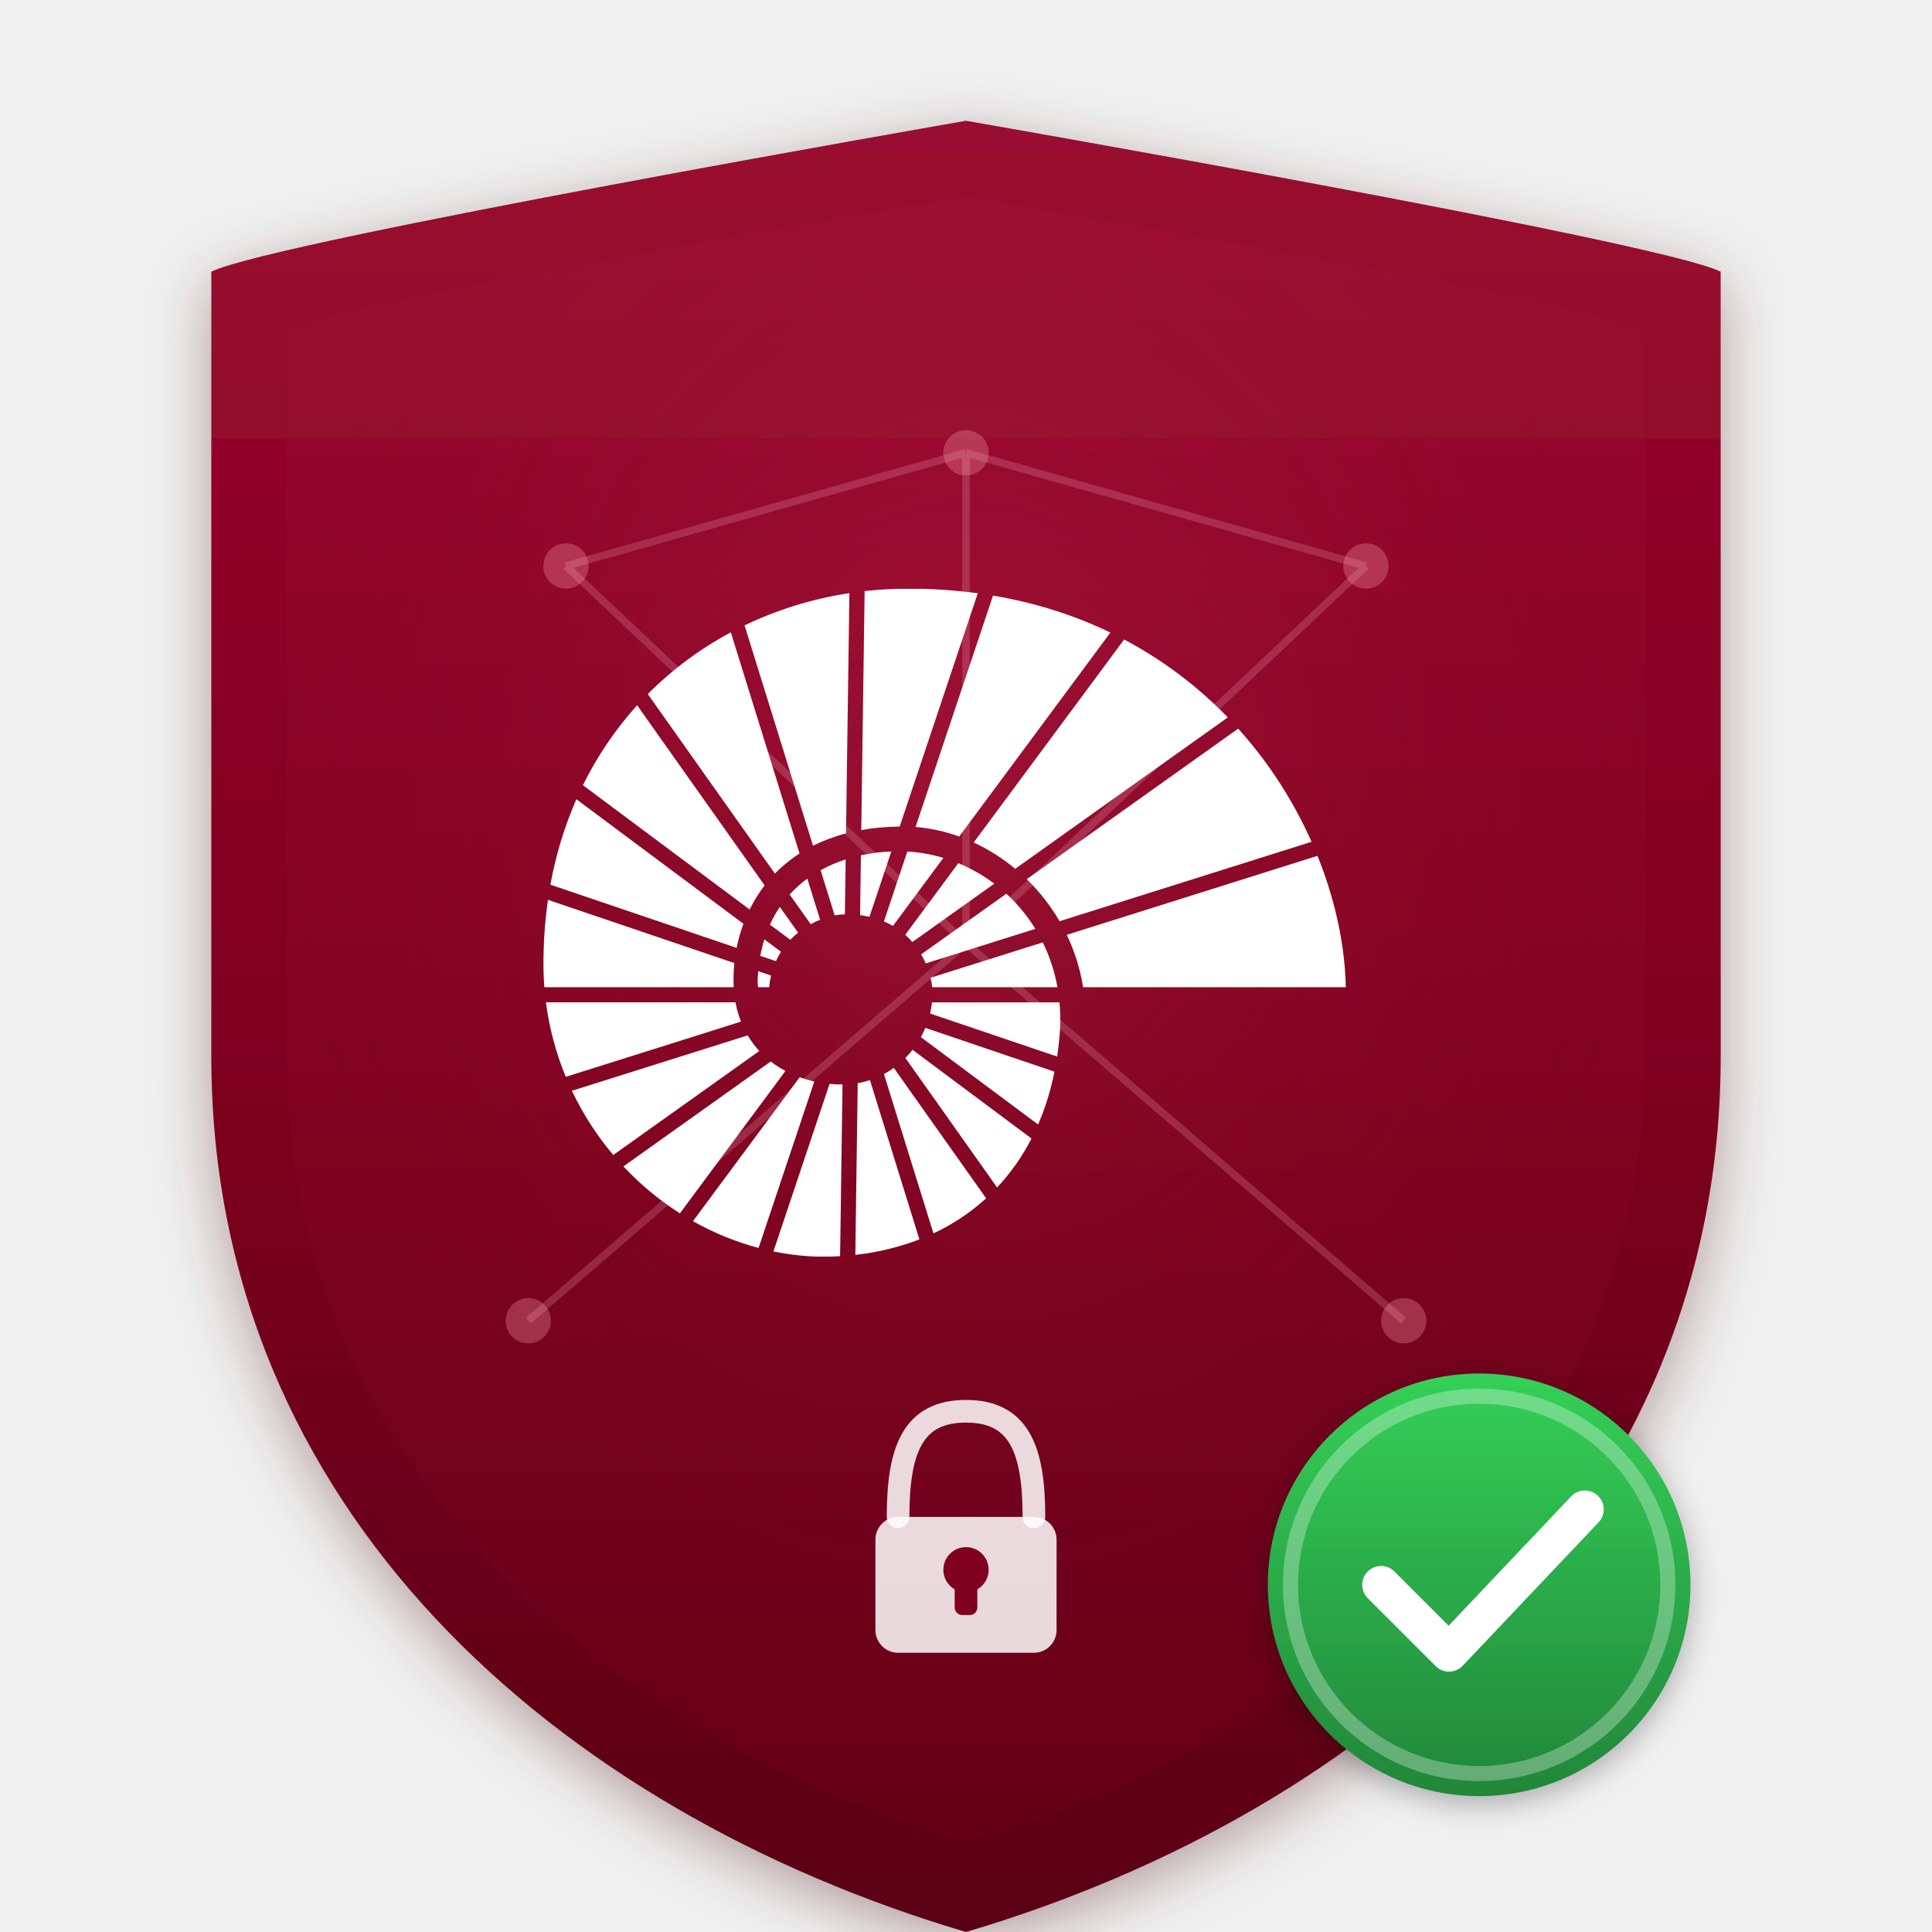
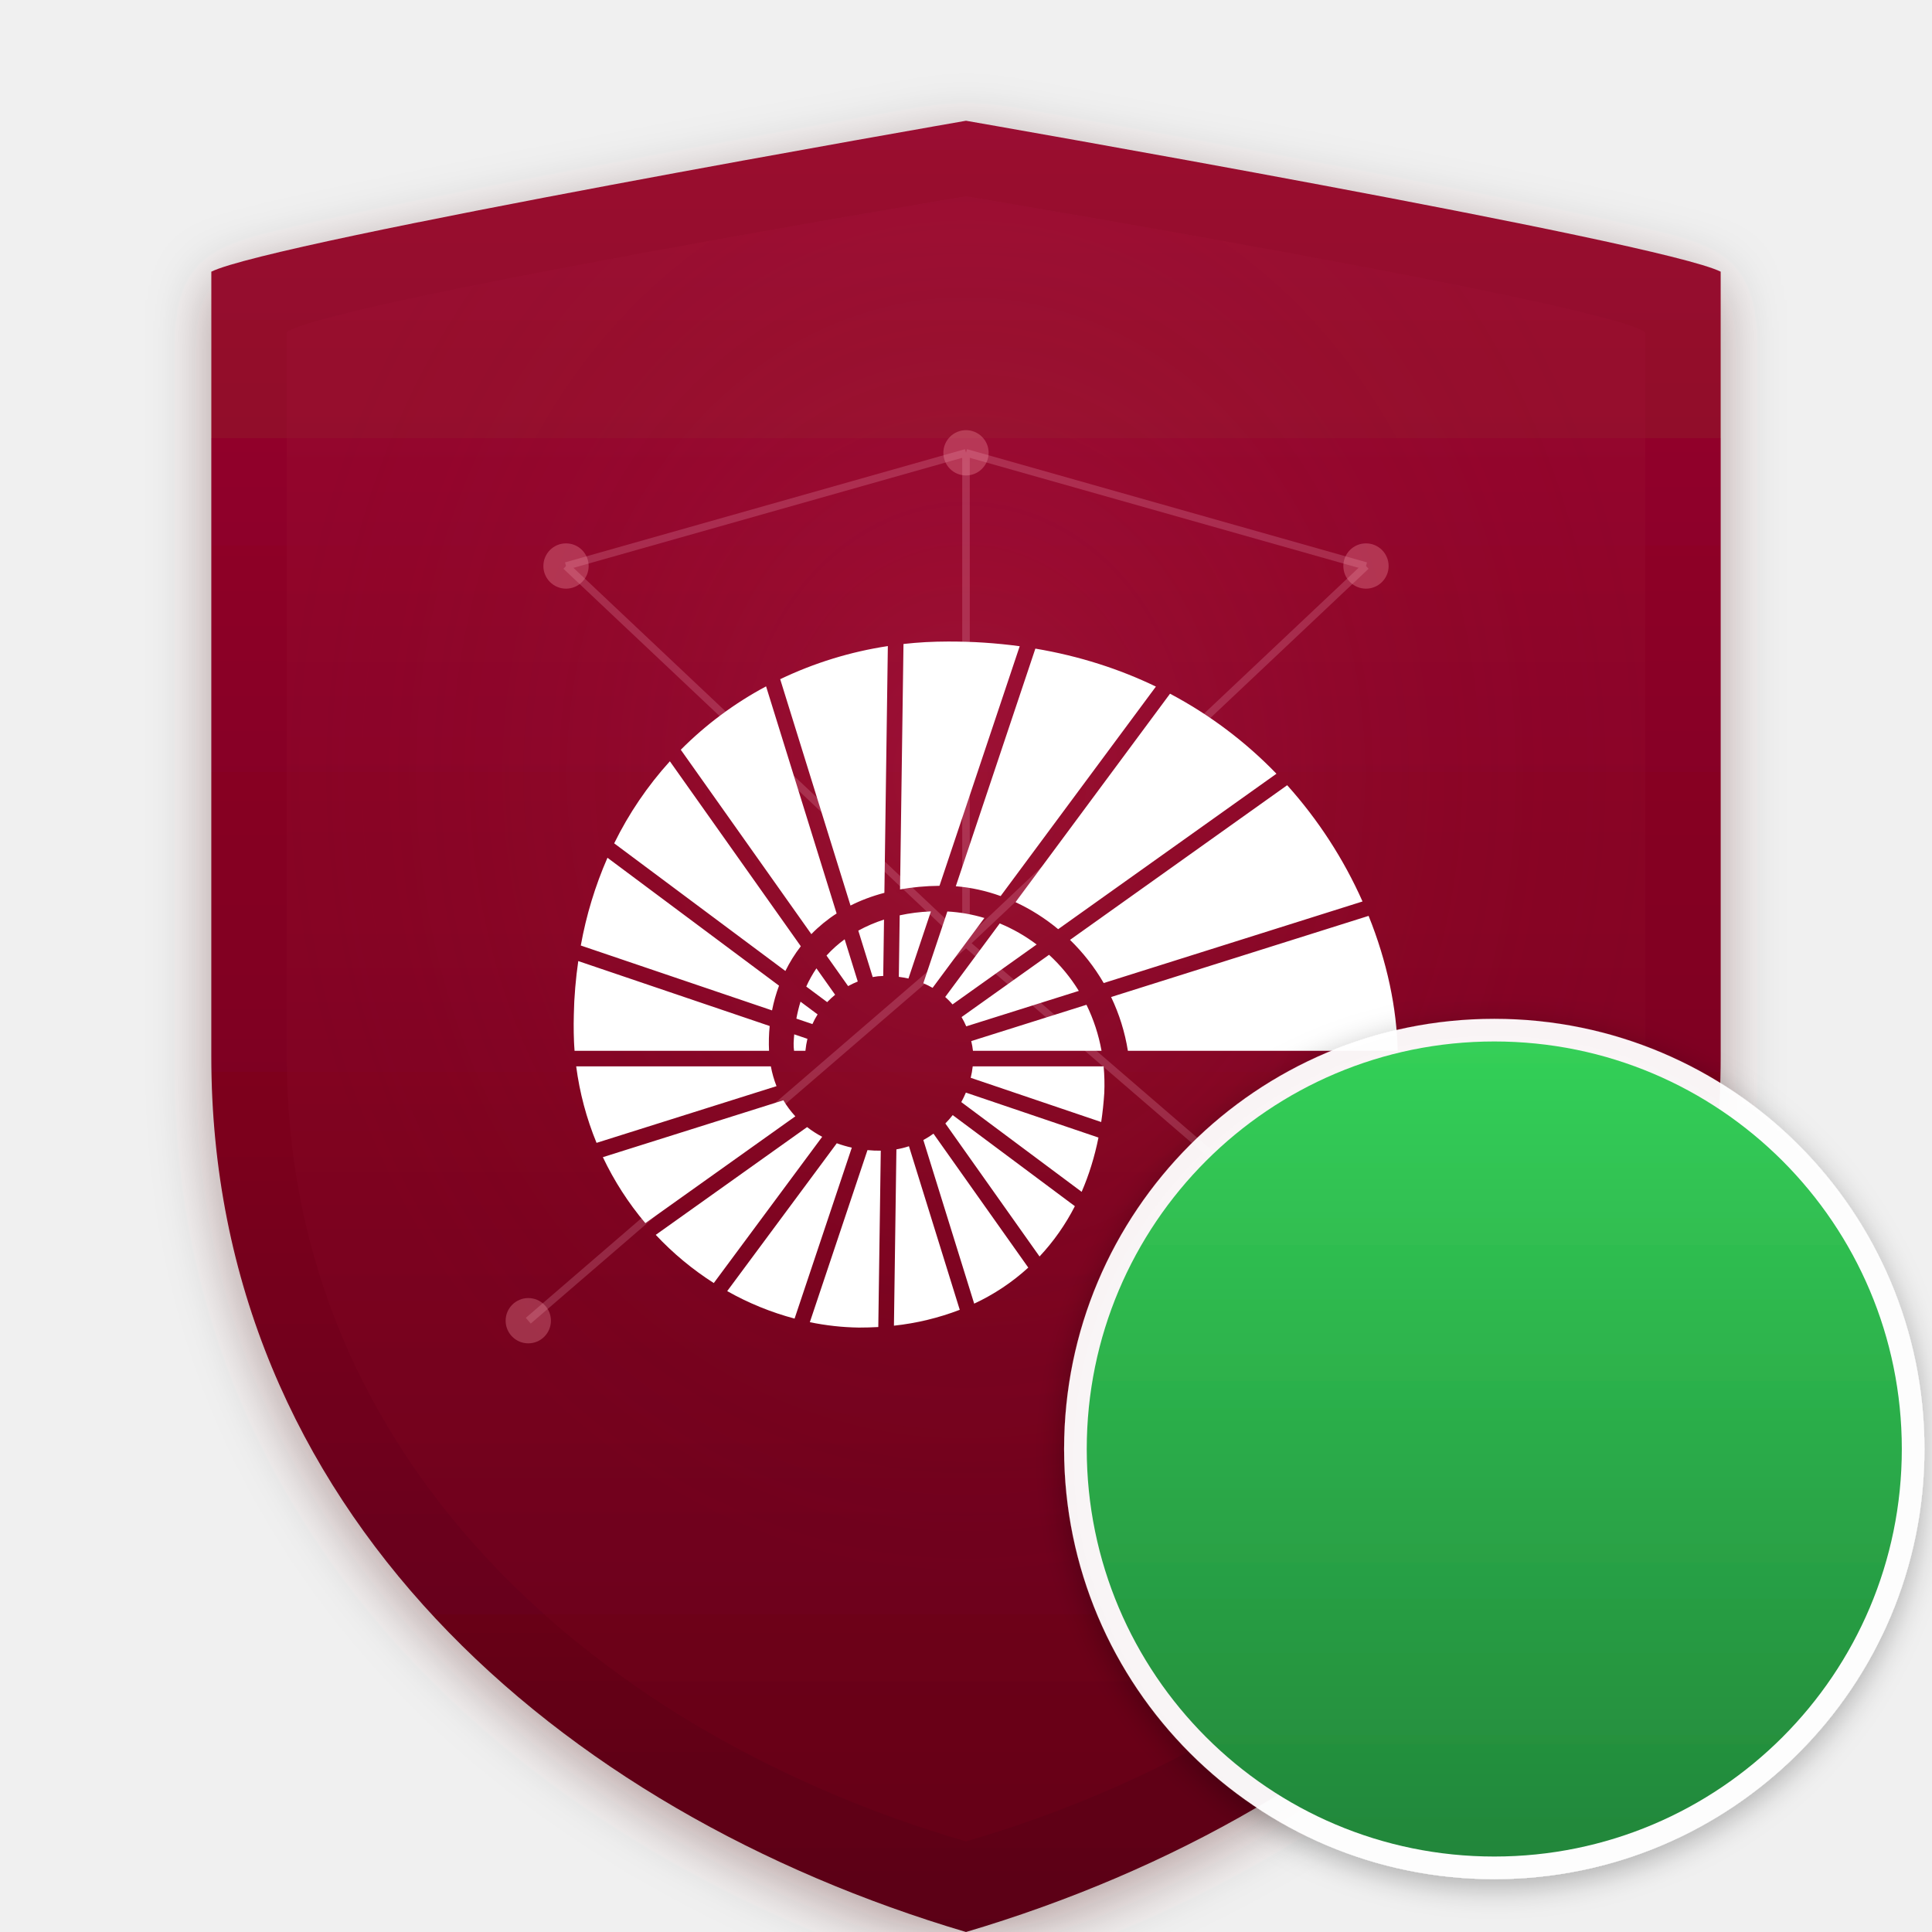
<svg xmlns="http://www.w3.org/2000/svg" xmlns:xlink="http://www.w3.org/1999/xlink" viewBox="0 0 256 256" width="256" height="256">
  <defs>
    <linearGradient id="shieldGrad" x1="0%" y1="0%" x2="0%" y2="100%">
      <stop offset="0%" stop-color="#9a0a30" />
      <stop offset="50%" stop-color="#800020" />
      <stop offset="100%" stop-color="#5a0016" />
    </linearGradient>
    <linearGradient id="innerShieldGrad" x1="0%" y1="0%" x2="0%" y2="100%">
      <stop offset="0%" stop-color="#a01035" />
      <stop offset="100%" stop-color="#700018" />
    </linearGradient>
    <radialGradient id="glowGrad" cx="50%" cy="35%" r="50%">
      <stop offset="0%" stop-color="#ff6080" stop-opacity="0.15" />
      <stop offset="100%" stop-color="#800020" stop-opacity="0" />
    </radialGradient>
    <linearGradient id="badgeGrad" x1="0%" y1="0%" x2="0%" y2="100%">
      <stop offset="0%" stop-color="#34d058" />
      <stop offset="100%" stop-color="#22863a" />
    </linearGradient>
    <filter id="dropShadow" x="-20%" y="-20%" width="140%" height="140%">
      <feDropShadow dx="0" dy="2" stdDeviation="4" flood-color="#400010" flood-opacity="0.35" />
    </filter>
    <filter id="badgeShadow" x="-30%" y="-30%" width="160%" height="160%">
      <feDropShadow dx="0" dy="1" stdDeviation="2" flood-color="#000000" flood-opacity="0.3" />
    </filter>
    <path id="schoolA" d="M 0,47.85 H 224.681 V 0 H 0 Z" />
    <mask id="schoolMask" fill="#ffffff">
      <use xlink:href="#schoolA" />
    </mask>
  </defs>
  <path d="M128 16 C128 16, 220 32, 228 36 L228 140 C228 200, 182 240, 128 256 C74 240, 28 200, 28 140 L28 36 C36 32, 128 16, 128 16 Z" fill="url(#shieldGrad)" filter="url(#dropShadow)" />
  <path d="M128 26 C128 26, 212 40, 218 44 L218 140 C218 194, 176 230, 128 244 C80 230, 38 194, 38 140 L38 44 C44 40, 128 26, 128 26 Z" fill="url(#innerShieldGrad)" opacity="0.4" />
  <path d="M128 26 C128 26, 212 40, 218 44 L218 140 C218 194, 176 230, 128 244 C80 230, 38 194, 38 140 L38 44 C44 40, 128 26, 128 26 Z" fill="url(#glowGrad)" />
  <g opacity="0.2" stroke="#ffc0d0" stroke-width="1">
    <line x1="128" y1="125" x2="75" y2="75" />
    <line x1="128" y1="125" x2="181" y2="75" />
    <line x1="128" y1="125" x2="70" y2="175" />
    <line x1="128" y1="125" x2="186" y2="175" />
    <line x1="128" y1="125" x2="128" y2="60" />
    <line x1="75" y1="75" x2="128" y2="60" />
    <line x1="181" y1="75" x2="128" y2="60" />
  </g>
  <g opacity="0.3" fill="#ffa0b0">
    <circle cx="75" cy="75" r="3" />
    <circle cx="181" cy="75" r="3" />
    <circle cx="128" cy="60" r="3" />
    <circle cx="70" cy="175" r="3" />
    <circle cx="186" cy="175" r="3" />
  </g>
-   <g transform="translate(72, 78) scale(1.85)">
+   <g transform="translate(76, 85) scale(1.90)">
    <g fill="none" fill-rule="evenodd">
      <path fill="#ffffff" d="m 24.394,34.769 3.545,11.409 a 14.927,14.927 0 0 0 3.773,-2.513 L 25.1,34.325 a 6.38,6.38 0 0 1 -0.706,0.444 m -1.879,0.65 -0.172,12.297 a 18.271,18.271 0 0 0 4.59,-1.107 L 23.39,35.201 a 6.06,6.06 0 0 1 -0.874,0.218 m 3.413,-1.806 6.568,9.277 a 15.343,15.343 0 0 0 2.464,-3.508 l -8.52,-6.352 a 6.84,6.84 0 0 1 -0.512,0.583 M 17.02,26.008 15.828,25.12 c -0.116,0.373 -0.212,0.768 -0.29,1.181 l 1.12,0.38 c 0.107,-0.238 0.228,-0.463 0.361,-0.673 m 3.478,9.464 -4.019,12 c 1.118,0.23 2.26,0.357 3.414,0.379 0.46,0 0.914,-0.013 1.36,-0.04 l 0.173,-12.3 a 8.378,8.378 0 0 1 -0.928,-0.04 m -5.108,-8.073 c -0.02,0.2 -0.033,0.405 -0.042,0.615 -0.007,0.181 0.009,0.37 0.03,0.533 h 0.792 c 0.03,-0.292 0.077,-0.572 0.14,-0.836 z m -0.756,4.599 -12.589,3.967 a 21.163,21.163 0 0 0 2.962,4.6 l 10.46,-7.449 a 6.638,6.638 0 0 1 -0.833,-1.118 m 3.724,2.997 -7.642,10.31 a 19.99,19.99 0 0 0 4.699,1.918 L 19.405,35.299 A 8.507,8.507 0 0 1 18.357,34.994 M 13.678,26.817 0.328,22.288 c -0.174,1.2 -0.28,2.444 -0.315,3.729 -0.03,0.855 -0.01,1.7 0.057,2.529 h 13.563 a 11.522,11.522 0 0 1 0.045,-1.729 m 2.608,7.049 -10.554,7.516 a 21.059,21.059 0 0 0 4.047,3.361 l 7.56,-10.2 A 7.26,7.26 0 0 1 16.286,33.866 M 18.346,18.969 13.426,3.13 A 24.952,24.952 0 0 0 7.478,7.55 l 9.105,12.86 a 9.985,9.985 0 0 1 1.763,-1.441 m 9.04,7.871 7.85,-2.472 A 11.73,11.73 0 0 0 33.16,21.85 l -6.101,4.344 c 0.126,0.215 0.234,0.432 0.327,0.645 m -0.346,5.284 8.394,6.258 c 0.506,-1.166 0.9,-2.43 1.173,-3.785 L 27.36,31.46 a 7.076,7.076 0 0 1 -0.321,0.664 m 0.659,-1.695 9.099,3.084 c 0.098,-0.655 0.17,-1.328 0.215,-2.022 a 13.61,13.61 0 0 0 -0.045,-1.86 h -9.13 c -0.03,0.268 -0.076,0.535 -0.14,0.798 m -9.455,-5.792 -1.305,-1.842 a 8.31,8.31 0 0 0 -0.709,1.27 l 1.459,1.086 c 0.177,-0.187 0.363,-0.357 0.555,-0.514 m 8.188,0.673 5.865,-4.178 a 11.699,11.699 0 0 0 -2.573,-1.47 l -3.803,5.13 c 0.186,0.165 0.355,0.338 0.51,0.518 M 21.57,23.327 h 0.026 l 0.055,-3.933 c -0.611,0.198 -1.215,0.452 -1.793,0.771 l 1.004,3.238 a 4.03,4.03 0 0 1 0.708,-0.076 m -1.75,0.387 -0.914,-2.945 a 8.216,8.216 0 0 0 -1.266,1.135 l 1.507,2.129 c 0.225,-0.124 0.45,-0.23 0.673,-0.319 m 5.218,0.442 3.613,-4.873 a 11.155,11.155 0 0 0 -2.583,-0.454 l -1.676,5.006 c 0.23,0.095 0.445,0.204 0.646,0.32 m -1.683,-0.65 1.566,-4.68 -0.084,0.004 c -0.668,0.028 -1.377,0.114 -2.093,0.269 l -0.06,4.29 c 0.233,0.029 0.457,0.069 0.671,0.117 M 13.759,29.63 H 0.183 a 21.214,21.214 0 0 0 1.42,5.336 l 12.55,-3.955 a 7.565,7.565 0 0 1 -0.394,-1.38 m 24.899,-1.085 h 18.817 c -0.063,-2.948 -0.733,-6.195 -2.029,-9.41 l -17.958,5.659 a 13.68,13.68 0 0 1 1.17,3.75 M 14.329,24.003 2.364,15.083 a 27.426,27.426 0 0 0 -1.86,6.12 l 13.338,4.525 a 11.12,11.12 0 0 1 0.487,-1.725 M 25.52,17.038 31.114,0.33 A 36.957,36.957 0 0 0 26.131,0 c -1.05,0 -2.092,0.059 -3.122,0.174 l -0.24,17.116 c 0.849,-0.151 1.765,-0.24 2.75,-0.252 m 11.453,6.782 18.05,-5.689 A 30.988,30.988 0 0 0 49.767,10.024 L 34.623,20.81 c 0.904,0.88 1.7,1.892 2.349,3.01 M 33.796,20.064 49.019,9.223 A 29.524,29.524 0 0 0 41.597,3.642 L 30.822,18.18 a 13.66,13.66 0 0 1 2.974,1.884 M 21.677,17.53 21.918,0.32 A 26.6,26.6 0 0 0 14.41,2.63 l 4.904,15.785 c 0.712,-0.36 1.497,-0.658 2.363,-0.886 M 29.785,17.753 40.612,3.145 C 38.101,1.933 35.3,1.018 32.206,0.497 L 26.657,17.07 c 1.062,0.084 2.114,0.318 3.128,0.684 m -2.051,10.114 c 0.058,0.245 0.098,0.473 0.12,0.678 h 8.966 a 12.138,12.138 0 0 0 -1.05,-3.21 z M 15.848,21.255 6.716,8.355 a 24.803,24.803 0 0 0 -3.883,5.722 l 11.939,8.902 c 0.296,-0.6 0.653,-1.179 1.076,-1.724" mask="url(#schoolMask)" />
    </g>
  </g>
-   <g transform="translate(128, 215)">
-     <path d="M -9,-14 C -9,-23 -7,-28 0,-28 C 7,-28 9,-23 9,-14" fill="none" stroke="#ffffff" stroke-width="3" stroke-linecap="round" opacity="0.85" />
-     <rect x="-12" y="-14" width="24" height="18" rx="3" fill="#ffffff" opacity="0.85" />
-     <circle cx="0" cy="-7" r="3" fill="#800020" />
-     <rect x="-1.5" y="-7" width="3" height="6" rx="1" fill="#800020" />
-   </g>
  <g filter="url(#badgeShadow)">
-     <circle cx="196" cy="210" r="28" fill="url(#badgeGrad)" />
-     <circle cx="196" cy="210" r="25" fill="none" stroke="#ffffff" stroke-width="2" opacity="0.3" />
-     <polyline points="183,210 192,219 210,200" fill="none" stroke="#ffffff" stroke-width="5" stroke-linecap="round" stroke-linejoin="round" />
+     <circle cx="198" cy="192" r="57" fill="#ffffff" opacity="0.95" />
+     <circle cx="198" cy="192" r="54" fill="url(#badgeGrad)" />
  </g>
</svg>
